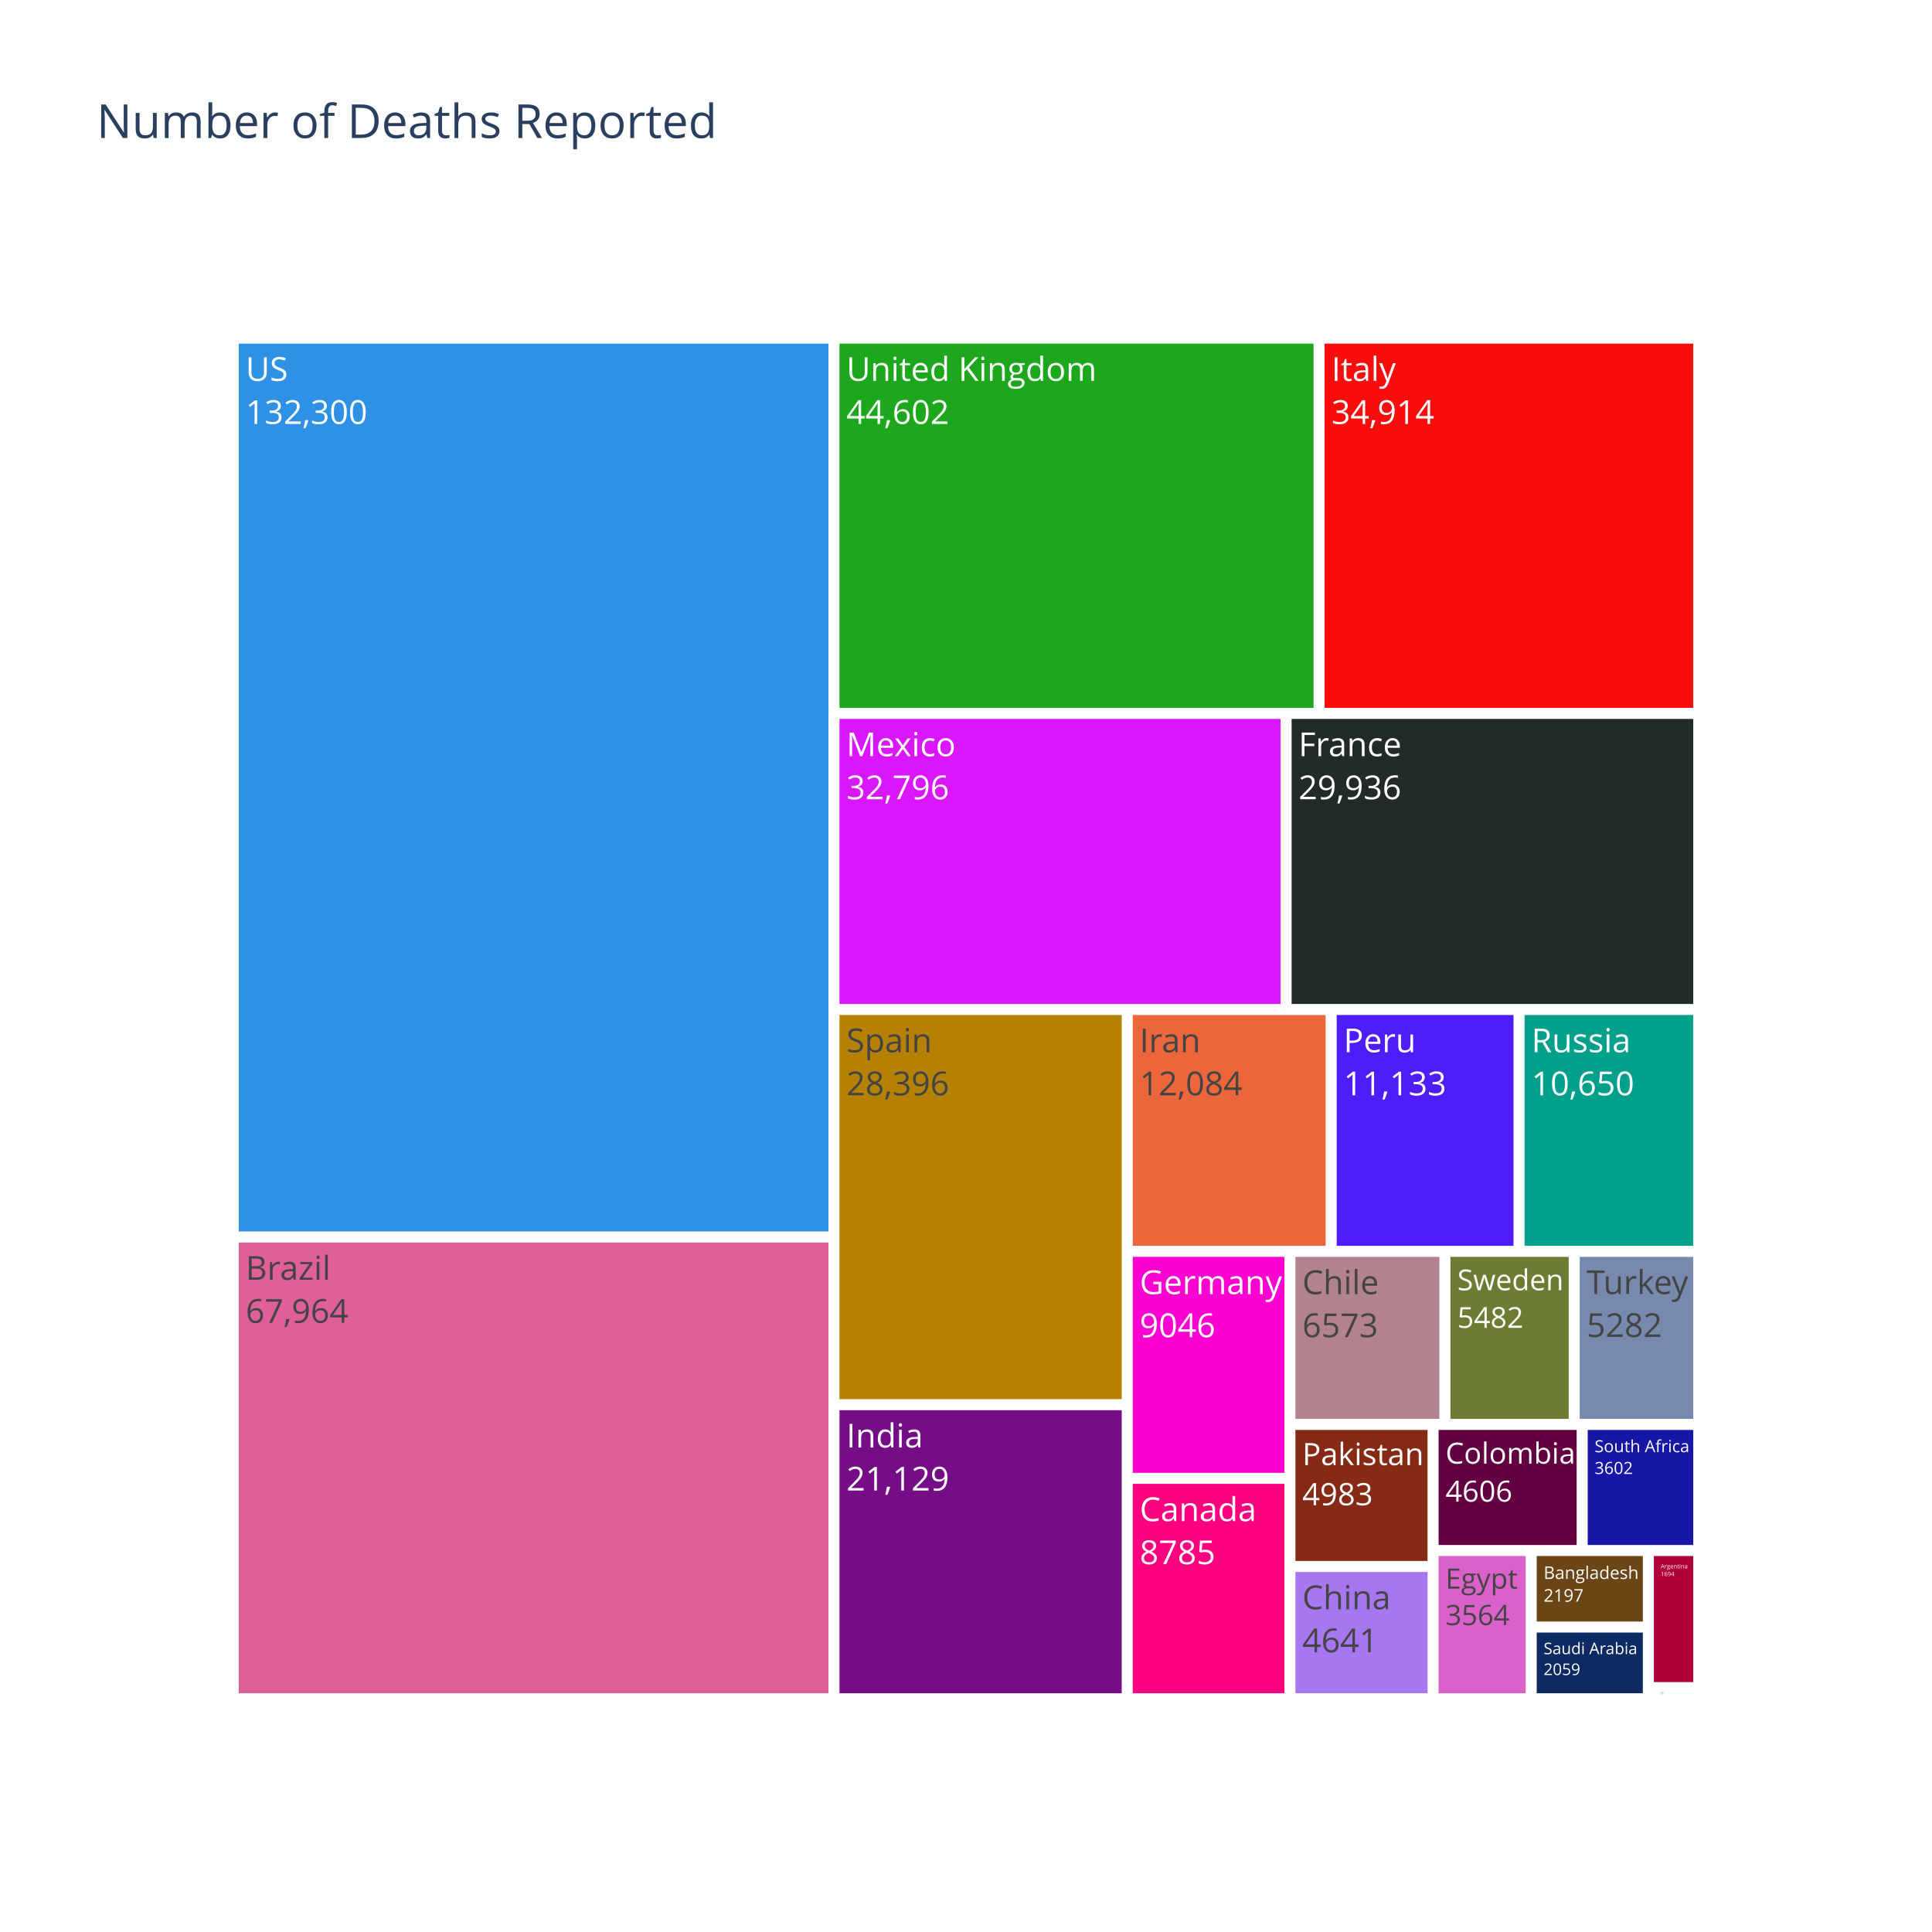
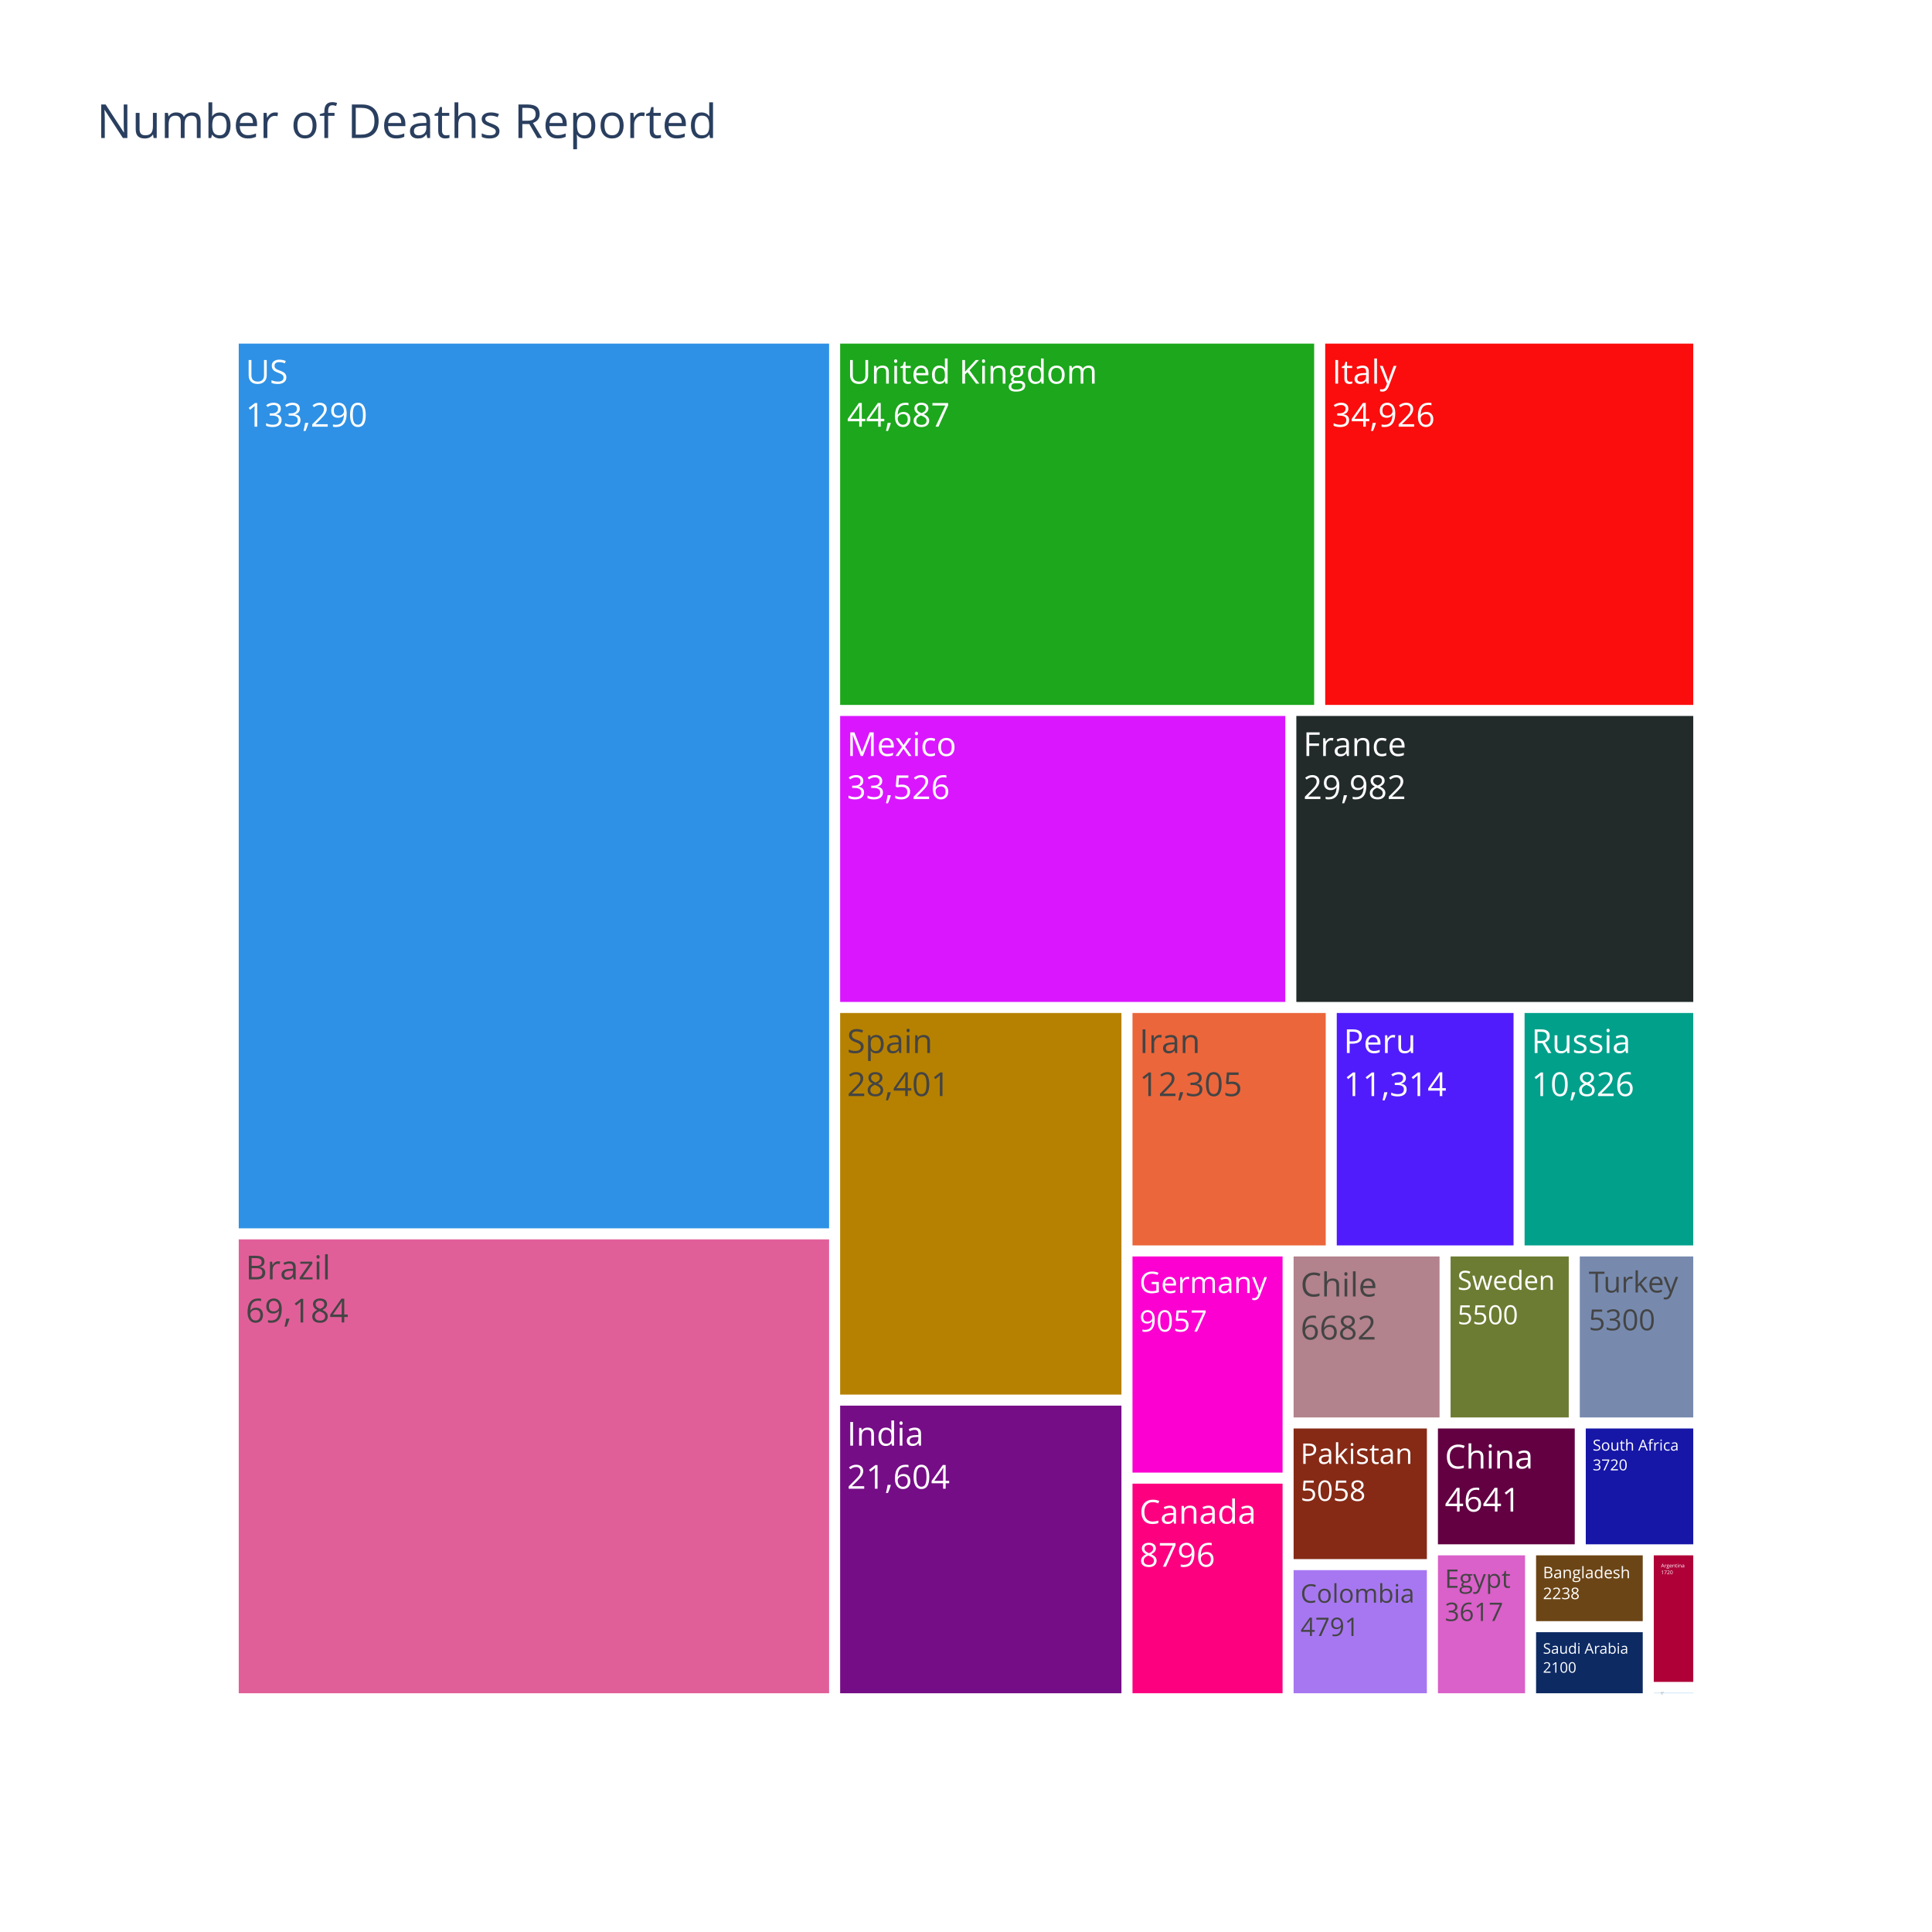
<svg xmlns="http://www.w3.org/2000/svg" class="main-svg" width="700" height="700" style="" viewBox="0 0 700 700">
  <rect x="0" y="0" width="700" height="700" style="fill: rgb(255, 255, 255); fill-opacity: 1;" />
-   <defs id="defs-724d19">
+   <defs id="defs-27981d">
    <g class="clips" />
    <g class="gradients" />
  </defs>
  <g class="bglayer" />
  <g class="layer-below">
    <g class="imagelayer" />
    <g class="shapelayer" />
  </g>
  <g class="cartesianlayer" />
  <g class="polarlayer" />
  <g class="ternarylayer" />
  <g class="geolayer" />
  <g class="funnelarealayer" />
  <g class="pielayer" />
  <g class="treemaplayer">
    <g class="trace treemap" style="opacity: 1;">
      <g class="slice cursor-pointer">
        <path class="surface" d="M80,100L620,100L620,620L80,620Z" style="pointer-events: all; stroke-width: 0; fill: rgb(0, 0, 0); fill-opacity: 0; stroke: rgb(0, 0, 0); stroke-opacity: 0; opacity: 0;" />
        <g class="slicetext">
-           <text data-notex="1" class="slicetext" text-anchor="start" x="0" y="0" style="font-family: 'Open Sans', verdana, arial, sans-serif; font-size: 12px; fill: rgb(42, 63, 95); fill-opacity: 1; white-space: pre;" transform="translate(86,114)"> </text>
-         </g>
-       </g>
-       <g class="slice cursor-pointer">
-         <path class="surface" d="M86,124L300.662,124L300.662,446.69L86,446.69Z" style="pointer-events: all; stroke-width: 1; fill: rgb(46, 145, 229); fill-opacity: 1; stroke: rgb(255, 255, 255); stroke-opacity: 1; opacity: 1;" />
-         <g class="slicetext">
-           <text data-notex="1" class="slicetext" text-anchor="start" x="0" y="0" style="font-family: 'Open Sans', verdana, arial, sans-serif; font-size: 12px; fill: rgb(255, 255, 255); fill-opacity: 1; white-space: pre;" transform="translate(89,138)">
+           <text data-notex="1" class="slicetext" text-anchor="start" x="0" y="0" style="font-family: 'Open Sans', verdana, arial, sans-serif; font-size: 12px; fill: rgb(42, 63, 95); fill-opacity: 1; white-space: pre;" transform="translate(86,115)"> </text>
+         </g>
+       </g>
+       <g class="slice cursor-pointer">
+         <path class="surface" d="M86,124L300.901,124L300.901,445.545L86,445.545Z" style="pointer-events: all; stroke-width: 1; fill: rgb(46, 145, 229); fill-opacity: 1; stroke: rgb(255, 255, 255); stroke-opacity: 1; opacity: 1;" />
+         <g class="slicetext">
+           <text data-notex="1" class="slicetext" text-anchor="start" x="0" y="0" style="font-family: 'Open Sans', verdana, arial, sans-serif; font-size: 12px; fill: rgb(255, 255, 255); fill-opacity: 1; white-space: pre;" transform="translate(89,139)">
            <tspan class="line" dy="0em" x="0" y="0">US</tspan>
-             <tspan class="line" dy="1.3em" x="0" y="0">132,300</tspan>
-           </text>
-         </g>
-       </g>
-       <g class="slice cursor-pointer">
-         <path class="surface" d="M86,449.69L300.662,449.69L300.662,614L86,614Z" style="pointer-events: all; stroke-width: 1; fill: rgb(225, 95, 153); fill-opacity: 1; stroke: rgb(255, 255, 255); stroke-opacity: 1; opacity: 1;" />
-         <g class="slicetext">
-           <text data-notex="1" class="slicetext" text-anchor="start" x="0" y="0" style="font-family: 'Open Sans', verdana, arial, sans-serif; font-size: 12px; fill: rgb(68, 68, 68); fill-opacity: 1; white-space: pre;" transform="translate(89,463.6896)">
+             <tspan class="line" dy="1.3em" x="0" y="0">133,290</tspan>
+           </text>
+         </g>
+       </g>
+       <g class="slice cursor-pointer">
+         <path class="surface" d="M86,448.545L300.901,448.545L300.901,614L86,614Z" style="pointer-events: all; stroke-width: 1; fill: rgb(225, 95, 153); fill-opacity: 1; stroke: rgb(255, 255, 255); stroke-opacity: 1; opacity: 1;" />
+         <g class="slicetext">
+           <text data-notex="1" class="slicetext" text-anchor="start" x="0" y="0" style="font-family: 'Open Sans', verdana, arial, sans-serif; font-size: 12px; fill: rgb(68, 68, 68); fill-opacity: 1; white-space: pre;" transform="translate(89,463.5452)">
            <tspan class="line" dy="0em" x="0" y="0">Brazil</tspan>
-             <tspan class="line" dy="1.3em" x="0" y="0">67,964</tspan>
-           </text>
-         </g>
-       </g>
-       <g class="slice cursor-pointer">
-         <path class="surface" d="M303.662,124L476.419,124L476.419,256.978L303.662,256.978Z" style="pointer-events: all; stroke-width: 1; fill: rgb(28, 167, 28); fill-opacity: 1; stroke: rgb(255, 255, 255); stroke-opacity: 1; opacity: 1;" />
-         <g class="slicetext">
-           <text data-notex="1" class="slicetext" text-anchor="start" x="0" y="0" style="font-family: 'Open Sans', verdana, arial, sans-serif; font-size: 12px; fill: rgb(255, 255, 255); fill-opacity: 1; white-space: pre;" transform="translate(306.6622,138)">
+             <tspan class="line" dy="1.3em" x="0" y="0">69,184</tspan>
+           </text>
+         </g>
+       </g>
+       <g class="slice cursor-pointer">
+         <path class="surface" d="M303.901,124L476.644,124L476.644,255.908L303.901,255.908Z" style="pointer-events: all; stroke-width: 1; fill: rgb(28, 167, 28); fill-opacity: 1; stroke: rgb(255, 255, 255); stroke-opacity: 1; opacity: 1;" />
+         <g class="slicetext">
+           <text data-notex="1" class="slicetext" text-anchor="start" x="0" y="0" style="font-family: 'Open Sans', verdana, arial, sans-serif; font-size: 12px; fill: rgb(255, 255, 255); fill-opacity: 1; white-space: pre;" transform="translate(306.9006,139)">
            <tspan class="line" dy="0em" x="0" y="0">United Kingdom</tspan>
-             <tspan class="line" dy="1.3em" x="0" y="0">44,602</tspan>
-           </text>
-         </g>
-       </g>
-       <g class="slice cursor-pointer">
-         <path class="surface" d="M479.419,124L614,124L614,256.978L479.419,256.978Z" style="pointer-events: all; stroke-width: 1; fill: rgb(251, 13, 13); fill-opacity: 1; stroke: rgb(255, 255, 255); stroke-opacity: 1; opacity: 1;" />
-         <g class="slicetext">
-           <text data-notex="1" class="slicetext" text-anchor="start" x="0" y="0" style="font-family: 'Open Sans', verdana, arial, sans-serif; font-size: 12px; fill: rgb(255, 255, 255); fill-opacity: 1; white-space: pre;" transform="translate(482.4192,138)">
+             <tspan class="line" dy="1.3em" x="0" y="0">44,687</tspan>
+           </text>
+         </g>
+       </g>
+       <g class="slice cursor-pointer">
+         <path class="surface" d="M479.644,124L614,124L614,255.908L479.644,255.908Z" style="pointer-events: all; stroke-width: 1; fill: rgb(251, 13, 13); fill-opacity: 1; stroke: rgb(255, 255, 255); stroke-opacity: 1; opacity: 1;" />
+         <g class="slicetext">
+           <text data-notex="1" class="slicetext" text-anchor="start" x="0" y="0" style="font-family: 'Open Sans', verdana, arial, sans-serif; font-size: 12px; fill: rgb(255, 255, 255); fill-opacity: 1; white-space: pre;" transform="translate(482.6442,139)">
            <tspan class="line" dy="0em" x="0" y="0">Italy</tspan>
-             <tspan class="line" dy="1.3em" x="0" y="0">34,914</tspan>
-           </text>
-         </g>
-       </g>
-       <g class="slice cursor-pointer">
-         <path class="surface" d="M303.662,259.978L464.474,259.978L464.474,364.254L303.662,364.254Z" style="pointer-events: all; stroke-width: 1; fill: rgb(218, 22, 255); fill-opacity: 1; stroke: rgb(255, 255, 255); stroke-opacity: 1; opacity: 1;" />
-         <g class="slicetext">
-           <text data-notex="1" class="slicetext" text-anchor="start" x="0" y="0" style="font-family: 'Open Sans', verdana, arial, sans-serif; font-size: 12px; fill: rgb(255, 255, 255); fill-opacity: 1; white-space: pre;" transform="translate(306.6622,273.9781)">
+             <tspan class="line" dy="1.3em" x="0" y="0">34,926</tspan>
+           </text>
+         </g>
+       </g>
+       <g class="slice cursor-pointer">
+         <path class="surface" d="M303.901,258.908L466.186,258.908L466.186,363.525L303.901,363.525Z" style="pointer-events: all; stroke-width: 1; fill: rgb(218, 22, 255); fill-opacity: 1; stroke: rgb(255, 255, 255); stroke-opacity: 1; opacity: 1;" />
+         <g class="slicetext">
+           <text data-notex="1" class="slicetext" text-anchor="start" x="0" y="0" style="font-family: 'Open Sans', verdana, arial, sans-serif; font-size: 12px; fill: rgb(255, 255, 255); fill-opacity: 1; white-space: pre;" transform="translate(306.9006,273.9081)">
            <tspan class="line" dy="0em" x="0" y="0">Mexico</tspan>
-             <tspan class="line" dy="1.3em" x="0" y="0">32,796</tspan>
-           </text>
-         </g>
-       </g>
-       <g class="slice cursor-pointer">
-         <path class="surface" d="M467.474,259.978L614,259.978L614,364.254L467.474,364.254Z" style="pointer-events: all; stroke-width: 1; fill: rgb(34, 42, 42); fill-opacity: 1; stroke: rgb(255, 255, 255); stroke-opacity: 1; opacity: 1;" />
-         <g class="slicetext">
-           <text data-notex="1" class="slicetext" text-anchor="start" x="0" y="0" style="font-family: 'Open Sans', verdana, arial, sans-serif; font-size: 12px; fill: rgb(255, 255, 255); fill-opacity: 1; white-space: pre;" transform="translate(470.4738,273.9781)">
+             <tspan class="line" dy="1.3em" x="0" y="0">33,526</tspan>
+           </text>
+         </g>
+       </g>
+       <g class="slice cursor-pointer">
+         <path class="surface" d="M469.186,258.908L614,258.908L614,363.525L469.186,363.525Z" style="pointer-events: all; stroke-width: 1; fill: rgb(34, 42, 42); fill-opacity: 1; stroke: rgb(255, 255, 255); stroke-opacity: 1; opacity: 1;" />
+         <g class="slicetext">
+           <text data-notex="1" class="slicetext" text-anchor="start" x="0" y="0" style="font-family: 'Open Sans', verdana, arial, sans-serif; font-size: 12px; fill: rgb(255, 255, 255); fill-opacity: 1; white-space: pre;" transform="translate(472.1864,273.9081)">
            <tspan class="line" dy="0em" x="0" y="0">France</tspan>
-             <tspan class="line" dy="1.3em" x="0" y="0">29,936</tspan>
-           </text>
-         </g>
-       </g>
-       <g class="slice cursor-pointer">
-         <path class="surface" d="M303.662,367.254L406.918,367.254L406.918,507.45L303.662,507.45Z" style="pointer-events: all; stroke-width: 1; fill: rgb(182, 129, 0); fill-opacity: 1; stroke: rgb(255, 255, 255); stroke-opacity: 1; opacity: 1;" />
-         <g class="slicetext">
-           <text data-notex="1" class="slicetext" text-anchor="start" x="0" y="0" style="font-family: 'Open Sans', verdana, arial, sans-serif; font-size: 12px; fill: rgb(68, 68, 68); fill-opacity: 1; white-space: pre;" transform="translate(306.6622,381.2543)">
+             <tspan class="line" dy="1.3em" x="0" y="0">29,982</tspan>
+           </text>
+         </g>
+       </g>
+       <g class="slice cursor-pointer">
+         <path class="surface" d="M303.901,366.525L406.823,366.525L406.823,505.786L303.901,505.786Z" style="pointer-events: all; stroke-width: 1; fill: rgb(182, 129, 0); fill-opacity: 1; stroke: rgb(255, 255, 255); stroke-opacity: 1; opacity: 1;" />
+         <g class="slicetext">
+           <text data-notex="1" class="slicetext" text-anchor="start" x="0" y="0" style="font-family: 'Open Sans', verdana, arial, sans-serif; font-size: 12px; fill: rgb(68, 68, 68); fill-opacity: 1; white-space: pre;" transform="translate(306.9006,381.5254)">
            <tspan class="line" dy="0em" x="0" y="0">Spain</tspan>
-             <tspan class="line" dy="1.3em" x="0" y="0">28,396</tspan>
-           </text>
-         </g>
-       </g>
-       <g class="slice cursor-pointer">
-         <path class="surface" d="M303.662,510.45L406.918,510.45L406.918,614L303.662,614Z" style="pointer-events: all; stroke-width: 1; fill: rgb(117, 13, 134); fill-opacity: 1; stroke: rgb(255, 255, 255); stroke-opacity: 1; opacity: 1;" />
-         <g class="slicetext">
-           <text data-notex="1" class="slicetext" text-anchor="start" x="0" y="0" style="font-family: 'Open Sans', verdana, arial, sans-serif; font-size: 12px; fill: rgb(255, 255, 255); fill-opacity: 1; white-space: pre;" transform="translate(306.6622,524.4502)">
+             <tspan class="line" dy="1.3em" x="0" y="0">28,401</tspan>
+           </text>
+         </g>
+       </g>
+       <g class="slice cursor-pointer">
+         <path class="surface" d="M303.901,508.786L406.823,508.786L406.823,614L303.901,614Z" style="pointer-events: all; stroke-width: 1; fill: rgb(117, 13, 134); fill-opacity: 1; stroke: rgb(255, 255, 255); stroke-opacity: 1; opacity: 1;" />
+         <g class="slicetext">
+           <text data-notex="1" class="slicetext" text-anchor="start" x="0" y="0" style="font-family: 'Open Sans', verdana, arial, sans-serif; font-size: 12px; fill: rgb(255, 255, 255); fill-opacity: 1; white-space: pre;" transform="translate(306.9006,523.7858)">
            <tspan class="line" dy="0em" x="0" y="0">India</tspan>
-             <tspan class="line" dy="1.3em" x="0" y="0">21,129</tspan>
-           </text>
-         </g>
-       </g>
-       <g class="slice cursor-pointer">
-         <path class="surface" d="M409.918,367.254L480.807,367.254L480.807,451.886L409.918,451.886Z" style="pointer-events: all; stroke-width: 1; fill: rgb(235, 102, 59); fill-opacity: 1; stroke: rgb(255, 255, 255); stroke-opacity: 1; opacity: 1;" />
-         <g class="slicetext">
-           <text data-notex="1" class="slicetext" text-anchor="start" x="0" y="0" style="font-family: 'Open Sans', verdana, arial, sans-serif; font-size: 12px; fill: rgb(68, 68, 68); fill-opacity: 1; white-space: pre;" transform="translate(412.9182,381.2543)">
+             <tspan class="line" dy="1.3em" x="0" y="0">21,604</tspan>
+           </text>
+         </g>
+       </g>
+       <g class="slice cursor-pointer">
+         <path class="surface" d="M409.823,366.525L480.834,366.525L480.834,451.736L409.823,451.736Z" style="pointer-events: all; stroke-width: 1; fill: rgb(235, 102, 59); fill-opacity: 1; stroke: rgb(255, 255, 255); stroke-opacity: 1; opacity: 1;" />
+         <g class="slicetext">
+           <text data-notex="1" class="slicetext" text-anchor="start" x="0" y="0" style="font-family: 'Open Sans', verdana, arial, sans-serif; font-size: 12px; fill: rgb(68, 68, 68); fill-opacity: 1; white-space: pre;" transform="translate(412.8226,381.5254)">
            <tspan class="line" dy="0em" x="0" y="0">Iran</tspan>
-             <tspan class="line" dy="1.3em" x="0" y="0">12,084</tspan>
-           </text>
-         </g>
-       </g>
-       <g class="slice cursor-pointer">
-         <path class="surface" d="M483.807,367.254L548.88,367.254L548.88,451.886L483.807,451.886Z" style="pointer-events: all; stroke-width: 1; fill: rgb(81, 28, 251); fill-opacity: 1; stroke: rgb(255, 255, 255); stroke-opacity: 1; opacity: 1;" />
-         <g class="slicetext">
-           <text data-notex="1" class="slicetext" text-anchor="start" x="0" y="0" style="font-family: 'Open Sans', verdana, arial, sans-serif; font-size: 12px; fill: rgb(255, 255, 255); fill-opacity: 1; white-space: pre;" transform="translate(486.8066,381.2543)">
+             <tspan class="line" dy="1.3em" x="0" y="0">12,305</tspan>
+           </text>
+         </g>
+       </g>
+       <g class="slice cursor-pointer">
+         <path class="surface" d="M483.834,366.525L548.885,366.525L548.885,451.736L483.834,451.736Z" style="pointer-events: all; stroke-width: 1; fill: rgb(81, 28, 251); fill-opacity: 1; stroke: rgb(255, 255, 255); stroke-opacity: 1; opacity: 1;" />
+         <g class="slicetext">
+           <text data-notex="1" class="slicetext" text-anchor="start" x="0" y="0" style="font-family: 'Open Sans', verdana, arial, sans-serif; font-size: 12px; fill: rgb(255, 255, 255); fill-opacity: 1; white-space: pre;" transform="translate(486.8338,381.5254)">
            <tspan class="line" dy="0em" x="0" y="0">Peru</tspan>
-             <tspan class="line" dy="1.3em" x="0" y="0">11,133</tspan>
-           </text>
-         </g>
-       </g>
-       <g class="slice cursor-pointer">
-         <path class="surface" d="M551.88,367.254L614,367.254L614,451.886L551.88,451.886Z" style="pointer-events: all; stroke-width: 1; fill: rgb(0, 160, 139); fill-opacity: 1; stroke: rgb(255, 255, 255); stroke-opacity: 1; opacity: 1;" />
-         <g class="slicetext">
-           <text data-notex="1" class="slicetext" text-anchor="start" x="0" y="0" style="font-family: 'Open Sans', verdana, arial, sans-serif; font-size: 12px; fill: rgb(255, 255, 255); fill-opacity: 1; white-space: pre;" transform="translate(554.8799,381.2543)">
+             <tspan class="line" dy="1.3em" x="0" y="0">11,314</tspan>
+           </text>
+         </g>
+       </g>
+       <g class="slice cursor-pointer">
+         <path class="surface" d="M551.885,366.525L614,366.525L614,451.736L551.885,451.736Z" style="pointer-events: all; stroke-width: 1; fill: rgb(0, 160, 139); fill-opacity: 1; stroke: rgb(255, 255, 255); stroke-opacity: 1; opacity: 1;" />
+         <g class="slicetext">
+           <text data-notex="1" class="slicetext" text-anchor="start" x="0" y="0" style="font-family: 'Open Sans', verdana, arial, sans-serif; font-size: 12px; fill: rgb(255, 255, 255); fill-opacity: 1; white-space: pre;" transform="translate(554.8845,381.5254)">
            <tspan class="line" dy="0em" x="0" y="0">Russia</tspan>
-             <tspan class="line" dy="1.3em" x="0" y="0">10,650</tspan>
-           </text>
-         </g>
-       </g>
-       <g class="slice cursor-pointer">
-         <path class="surface" d="M409.918,454.886L465.855,454.886L465.855,534.13L409.918,534.13Z" style="pointer-events: all; stroke-width: 1; fill: rgb(251, 0, 209); fill-opacity: 1; stroke: rgb(255, 255, 255); stroke-opacity: 1; opacity: 1;" />
-         <g class="slicetext">
-           <text data-notex="1" class="slicetext" text-anchor="start" x="0" y="0" style="font-family: 'Open Sans', verdana, arial, sans-serif; font-size: 12px; fill: rgb(255, 255, 255); fill-opacity: 1; white-space: pre;" transform="translate(412.9182,468.8861)">
+             <tspan class="line" dy="1.3em" x="0" y="0">10,826</tspan>
+           </text>
+         </g>
+       </g>
+       <g class="slice cursor-pointer">
+         <path class="surface" d="M409.823,454.736L465.197,454.736L465.197,534.054L409.823,534.054Z" style="pointer-events: all; stroke-width: 1; fill: rgb(251, 0, 209); fill-opacity: 1; stroke: rgb(255, 255, 255); stroke-opacity: 1; opacity: 1;" />
+         <g class="slicetext">
+           <text data-notex="1" class="slicetext" text-anchor="start" x="0" y="0" style="font-family: 'Open Sans', verdana, arial, sans-serif; font-size: 12px; fill: rgb(255, 255, 255); fill-opacity: 1; white-space: pre;" transform="translate(412.8226,468.481)scale(0.8954326)">
            <tspan class="line" dy="0em" x="0" y="0">Germany</tspan>
-             <tspan class="line" dy="1.3em" x="0" y="0">9046</tspan>
-           </text>
-         </g>
-       </g>
-       <g class="slice cursor-pointer">
-         <path class="surface" d="M409.918,537.13L465.855,537.13L465.855,614L409.918,614Z" style="pointer-events: all; stroke-width: 1; fill: rgb(252, 0, 128); fill-opacity: 1; stroke: rgb(255, 255, 255); stroke-opacity: 1; opacity: 1;" />
-         <g class="slicetext">
-           <text data-notex="1" class="slicetext" text-anchor="start" x="0" y="0" style="font-family: 'Open Sans', verdana, arial, sans-serif; font-size: 12px; fill: rgb(255, 255, 255); fill-opacity: 1; white-space: pre;" transform="translate(412.9182,551.1295)">
+             <tspan class="line" dy="1.3em" x="0" y="0">9057</tspan>
+           </text>
+         </g>
+       </g>
+       <g class="slice cursor-pointer">
+         <path class="surface" d="M409.823,537.054L465.197,537.054L465.197,614L409.823,614Z" style="pointer-events: all; stroke-width: 1; fill: rgb(252, 0, 128); fill-opacity: 1; stroke: rgb(255, 255, 255); stroke-opacity: 1; opacity: 1;" />
+         <g class="slicetext">
+           <text data-notex="1" class="slicetext" text-anchor="start" x="0" y="0" style="font-family: 'Open Sans', verdana, arial, sans-serif; font-size: 12px; fill: rgb(255, 255, 255); fill-opacity: 1; white-space: pre;" transform="translate(412.8226,552.054)">
            <tspan class="line" dy="0em" x="0" y="0">Canada</tspan>
-             <tspan class="line" dy="1.3em" x="0" y="0">8785</tspan>
-           </text>
-         </g>
-       </g>
-       <g class="slice cursor-pointer">
-         <path class="surface" d="M468.855,454.886L522.021,454.886L522.021,514.593L468.855,514.593Z" style="pointer-events: all; stroke-width: 1; fill: rgb(178, 130, 141); fill-opacity: 1; stroke: rgb(255, 255, 255); stroke-opacity: 1; opacity: 1;" />
-         <g class="slicetext">
-           <text data-notex="1" class="slicetext" text-anchor="start" x="0" y="0" style="font-family: 'Open Sans', verdana, arial, sans-serif; font-size: 12px; fill: rgb(68, 68, 68); fill-opacity: 1; white-space: pre;" transform="translate(471.8545,468.8861)">
+             <tspan class="line" dy="1.3em" x="0" y="0">8796</tspan>
+           </text>
+         </g>
+       </g>
+       <g class="slice cursor-pointer">
+         <path class="surface" d="M468.197,454.736L522.073,454.736L522.073,514.069L468.197,514.069Z" style="pointer-events: all; stroke-width: 1; fill: rgb(178, 130, 141); fill-opacity: 1; stroke: rgb(255, 255, 255); stroke-opacity: 1; opacity: 1;" />
+         <g class="slicetext">
+           <text data-notex="1" class="slicetext" text-anchor="start" x="0" y="0" style="font-family: 'Open Sans', verdana, arial, sans-serif; font-size: 12px; fill: rgb(68, 68, 68); fill-opacity: 1; white-space: pre;" transform="translate(471.1973,469.7359)">
            <tspan class="line" dy="0em" x="0" y="0">Chile</tspan>
-             <tspan class="line" dy="1.3em" x="0" y="0">6573</tspan>
-           </text>
-         </g>
-       </g>
-       <g class="slice cursor-pointer">
-         <path class="surface" d="M525.021,454.886L568.865,454.886L568.865,514.593L525.021,514.593Z" style="pointer-events: all; stroke-width: 1; fill: rgb(108, 124, 50); fill-opacity: 1; stroke: rgb(255, 255, 255); stroke-opacity: 1; opacity: 1;" />
-         <g class="slicetext">
-           <text data-notex="1" class="slicetext" text-anchor="start" x="0" y="0" style="font-family: 'Open Sans', verdana, arial, sans-serif; font-size: 12px; fill: rgb(255, 255, 255); fill-opacity: 1; white-space: pre;" transform="translate(528.0211,467.4834)scale(0.8724831)">
+             <tspan class="line" dy="1.3em" x="0" y="0">6682</tspan>
+           </text>
+         </g>
+       </g>
+       <g class="slice cursor-pointer">
+         <path class="surface" d="M525.073,454.736L568.888,454.736L568.888,514.069L525.073,514.069Z" style="pointer-events: all; stroke-width: 1; fill: rgb(108, 124, 50); fill-opacity: 1; stroke: rgb(255, 255, 255); stroke-opacity: 1; opacity: 1;" />
+         <g class="slicetext">
+           <text data-notex="1" class="slicetext" text-anchor="start" x="0" y="0" style="font-family: 'Open Sans', verdana, arial, sans-serif; font-size: 12px; fill: rgb(255, 255, 255); fill-opacity: 1; white-space: pre;" transform="translate(528.0729,467.3332)scale(0.7997826)">
            <tspan class="line" dy="0em" x="0" y="0">Sweden</tspan>
-             <tspan class="line" dy="1.3em" x="0" y="0">5482</tspan>
-           </text>
-         </g>
-       </g>
-       <g class="slice cursor-pointer">
-         <path class="surface" d="M571.865,454.886L614,454.886L614,514.593L571.865,514.593Z" style="pointer-events: all; stroke-width: 1; fill: rgb(119, 138, 174); fill-opacity: 1; stroke: rgb(255, 255, 255); stroke-opacity: 1; opacity: 1;" />
-         <g class="slicetext">
-           <text data-notex="1" class="slicetext" text-anchor="start" x="0" y="0" style="font-family: 'Open Sans', verdana, arial, sans-serif; font-size: 12px; fill: rgb(68, 68, 68); fill-opacity: 1; white-space: pre;" transform="translate(574.8651,468.8559)scale(0.9972559)">
+             <tspan class="line" dy="1.3em" x="0" y="0">5500</tspan>
+           </text>
+         </g>
+       </g>
+       <g class="slice cursor-pointer">
+         <path class="surface" d="M571.888,454.736L614,454.736L614,514.069L571.888,514.069Z" style="pointer-events: all; stroke-width: 1; fill: rgb(119, 138, 174); fill-opacity: 1; stroke: rgb(255, 255, 255); stroke-opacity: 1; opacity: 1;" />
+         <g class="slicetext">
+           <text data-notex="1" class="slicetext" text-anchor="start" x="0" y="0" style="font-family: 'Open Sans', verdana, arial, sans-serif; font-size: 12px; fill: rgb(68, 68, 68); fill-opacity: 1; white-space: pre;" transform="translate(575.6016,468.2812)scale(0.87878)">
            <tspan class="line" dy="0em" x="0" y="0">Turkey</tspan>
-             <tspan class="line" dy="1.3em" x="0" y="0">5282</tspan>
-           </text>
-         </g>
-       </g>
-       <g class="slice cursor-pointer">
-         <path class="surface" d="M468.855,517.593L517.73,517.593L517.73,566.063L468.855,566.063Z" style="pointer-events: all; stroke-width: 1; fill: rgb(134, 42, 22); fill-opacity: 1; stroke: rgb(255, 255, 255); stroke-opacity: 1; opacity: 1;" />
-         <g class="slicetext">
-           <text data-notex="1" class="slicetext" text-anchor="start" x="0" y="0" style="font-family: 'Open Sans', verdana, arial, sans-serif; font-size: 12px; fill: rgb(255, 255, 255); fill-opacity: 1; white-space: pre;" transform="translate(471.8545,530.8386)scale(0.9314481)">
+             <tspan class="line" dy="1.3em" x="0" y="0">5300</tspan>
+           </text>
+         </g>
+       </g>
+       <g class="slice cursor-pointer">
+         <path class="surface" d="M468.197,517.069L517.488,517.069L517.488,565.389L468.197,565.389Z" style="pointer-events: all; stroke-width: 1; fill: rgb(134, 42, 22); fill-opacity: 1; stroke: rgb(255, 255, 255); stroke-opacity: 1; opacity: 1;" />
+         <g class="slicetext">
+           <text data-notex="1" class="slicetext" text-anchor="start" x="0" y="0" style="font-family: 'Open Sans', verdana, arial, sans-serif; font-size: 12px; fill: rgb(255, 255, 255); fill-opacity: 1; white-space: pre;" transform="translate(471.1973,530.3907)scale(0.8601738)">
            <tspan class="line" dy="0em" x="0" y="0">Pakistan</tspan>
-             <tspan class="line" dy="1.3em" x="0" y="0">4983</tspan>
-           </text>
-         </g>
-       </g>
-       <g class="slice cursor-pointer">
-         <path class="surface" d="M468.855,569.063L517.73,569.063L517.73,614L468.855,614Z" style="pointer-events: all; stroke-width: 1; fill: rgb(167, 119, 241); fill-opacity: 1; stroke: rgb(255, 255, 255); stroke-opacity: 1; opacity: 1;" />
-         <g class="slicetext">
-           <text data-notex="1" class="slicetext" text-anchor="start" x="0" y="0" style="font-family: 'Open Sans', verdana, arial, sans-serif; font-size: 12px; fill: rgb(68, 68, 68); fill-opacity: 1; white-space: pre;" transform="translate(471.8545,583.0626)">
+             <tspan class="line" dy="1.3em" x="0" y="0">5058</tspan>
+           </text>
+         </g>
+       </g>
+       <g class="slice cursor-pointer">
+         <path class="surface" d="M468.197,568.389L517.488,568.389L517.488,614L468.197,614Z" style="pointer-events: all; stroke-width: 1; fill: rgb(167, 119, 241); fill-opacity: 1; stroke: rgb(255, 255, 255); stroke-opacity: 1; opacity: 1;" />
+         <g class="slicetext">
+           <text data-notex="1" class="slicetext" text-anchor="start" x="0" y="0" style="font-family: 'Open Sans', verdana, arial, sans-serif; font-size: 12px; fill: rgb(68, 68, 68); fill-opacity: 1; white-space: pre;" transform="translate(471.1973,580.6836)scale(0.7745652)">
+             <tspan class="line" dy="0em" x="0" y="0">Colombia</tspan>
+             <tspan class="line" dy="1.3em" x="0" y="0">4791</tspan>
+           </text>
+         </g>
+       </g>
+       <g class="slice cursor-pointer">
+         <path class="surface" d="M520.488,517.069L571.06,517.069L571.06,560.032L520.488,560.032Z" style="pointer-events: all; stroke-width: 1; fill: rgb(98, 0, 66); fill-opacity: 1; stroke: rgb(255, 255, 255); stroke-opacity: 1; opacity: 1;" />
+         <g class="slicetext">
+           <text data-notex="1" class="slicetext" text-anchor="start" x="0" y="0" style="font-family: 'Open Sans', verdana, arial, sans-serif; font-size: 12px; fill: rgb(255, 255, 255); fill-opacity: 1; white-space: pre;" transform="translate(523.4882,532.0686)">
            <tspan class="line" dy="0em" x="0" y="0">China</tspan>
            <tspan class="line" dy="1.3em" x="0" y="0">4641</tspan>
          </text>
        </g>
      </g>
      <g class="slice cursor-pointer">
-         <path class="surface" d="M520.73,517.593L571.753,517.593L571.753,560.278L520.73,560.278Z" style="pointer-events: all; stroke-width: 1; fill: rgb(98, 0, 66); fill-opacity: 1; stroke: rgb(255, 255, 255); stroke-opacity: 1; opacity: 1;" />
-         <g class="slicetext">
-           <text data-notex="1" class="slicetext" text-anchor="start" x="0" y="0" style="font-family: 'Open Sans', verdana, arial, sans-serif; font-size: 12px; fill: rgb(255, 255, 255); fill-opacity: 1; white-space: pre;" transform="translate(523.7302,530.3004)scale(0.8825283)">
-             <tspan class="line" dy="0em" x="0" y="0">Colombia</tspan>
-             <tspan class="line" dy="1.3em" x="0" y="0">4606</tspan>
-           </text>
-         </g>
-       </g>
-       <g class="slice cursor-pointer">
-         <path class="surface" d="M574.753,517.593L614,517.593L614,560.278L574.753,560.278Z" style="pointer-events: all; stroke-width: 1; fill: rgb(22, 22, 167); fill-opacity: 1; stroke: rgb(255, 255, 255); stroke-opacity: 1; opacity: 1;" />
-         <g class="slicetext">
-           <text data-notex="1" class="slicetext" text-anchor="start" x="0" y="0" style="font-family: 'Open Sans', verdana, arial, sans-serif; font-size: 12px; fill: rgb(255, 255, 255); fill-opacity: 1; white-space: pre;" transform="translate(577.753,526.1588)scale(0.5060192)">
+         <path class="surface" d="M574.06,517.069L614,517.069L614,560.032L574.06,560.032Z" style="pointer-events: all; stroke-width: 1; fill: rgb(22, 22, 167); fill-opacity: 1; stroke: rgb(255, 255, 255); stroke-opacity: 1; opacity: 1;" />
+         <g class="slicetext">
+           <text data-notex="1" class="slicetext" text-anchor="start" x="0" y="0" style="font-family: 'Open Sans', verdana, arial, sans-serif; font-size: 12px; fill: rgb(255, 255, 255); fill-opacity: 1; white-space: pre;" transform="translate(577.0597,525.5783)scale(0.4591374)">
            <tspan class="line" dy="0em" x="0" y="0">South Africa</tspan>
-             <tspan class="line" dy="1.3em" x="0" y="0">3602</tspan>
-           </text>
-         </g>
-       </g>
-       <g class="slice cursor-pointer">
-         <path class="surface" d="M520.73,563.278L553.278,563.278L553.278,614L520.73,614Z" style="pointer-events: all; stroke-width: 1; fill: rgb(218, 96, 202); fill-opacity: 1; stroke: rgb(255, 255, 255); stroke-opacity: 1; opacity: 1;" />
-         <g class="slicetext">
-           <text data-notex="1" class="slicetext" text-anchor="start" x="0" y="0" style="font-family: 'Open Sans', verdana, arial, sans-serif; font-size: 12px; fill: rgb(68, 68, 68); fill-opacity: 1; white-space: pre;" transform="translate(523.7302,575.5899)scale(0.8465604)">
+             <tspan class="line" dy="1.3em" x="0" y="0">3720</tspan>
+           </text>
+         </g>
+       </g>
+       <g class="slice cursor-pointer">
+         <path class="surface" d="M520.488,563.032L553.047,563.032L553.047,614L520.488,614Z" style="pointer-events: all; stroke-width: 1; fill: rgb(218, 96, 202); fill-opacity: 1; stroke: rgb(255, 255, 255); stroke-opacity: 1; opacity: 1;" />
+         <g class="slicetext">
+           <text data-notex="1" class="slicetext" text-anchor="start" x="0" y="0" style="font-family: 'Open Sans', verdana, arial, sans-serif; font-size: 12px; fill: rgb(68, 68, 68); fill-opacity: 1; white-space: pre;" transform="translate(523.4882,575.2827)scale(0.7708747)">
            <tspan class="line" dy="0em" x="0" y="0">Egypt</tspan>
-             <tspan class="line" dy="1.3em" x="0" y="0">3564</tspan>
-           </text>
-         </g>
-       </g>
-       <g class="slice cursor-pointer">
-         <path class="surface" d="M556.278,563.278L595.727,563.278L595.727,588.01L556.278,588.01Z" style="pointer-events: all; stroke-width: 1; fill: rgb(108, 69, 22); fill-opacity: 1; stroke: rgb(255, 255, 255); stroke-opacity: 1; opacity: 1;" />
-         <g class="slicetext">
-           <text data-notex="1" class="slicetext" text-anchor="start" x="0" y="0" style="font-family: 'Open Sans', verdana, arial, sans-serif; font-size: 12px; fill: rgb(255, 255, 255); fill-opacity: 1; white-space: pre;" transform="translate(559.2778,572.0821)scale(0.5276753)">
+             <tspan class="line" dy="1.3em" x="0" y="0">3617</tspan>
+           </text>
+         </g>
+       </g>
+       <g class="slice cursor-pointer">
+         <path class="surface" d="M556.047,563.032L595.695,563.032L595.695,587.875L556.047,587.875Z" style="pointer-events: all; stroke-width: 1; fill: rgb(108, 69, 22); fill-opacity: 1; stroke: rgb(255, 255, 255); stroke-opacity: 1; opacity: 1;" />
+         <g class="slicetext">
+           <text data-notex="1" class="slicetext" text-anchor="start" x="0" y="0" style="font-family: 'Open Sans', verdana, arial, sans-serif; font-size: 12px; fill: rgb(255, 255, 255); fill-opacity: 1; white-space: pre;" transform="translate(559.0473,571.8431)scale(0.4842421)">
            <tspan class="line" dy="0em" x="0" y="0">Bangladesh</tspan>
-             <tspan class="line" dy="1.3em" x="0" y="0">2197</tspan>
-           </text>
-         </g>
-       </g>
-       <g class="slice cursor-pointer">
-         <path class="surface" d="M556.278,591.01L595.727,591.01L595.727,614L556.278,614Z" style="pointer-events: all; stroke-width: 1; fill: rgb(13, 42, 99); fill-opacity: 1; stroke: rgb(255, 255, 255); stroke-opacity: 1; opacity: 1;" />
-         <g class="slicetext">
-           <text data-notex="1" class="slicetext" text-anchor="start" x="0" y="0" style="font-family: 'Open Sans', verdana, arial, sans-serif; font-size: 12px; fill: rgb(255, 255, 255); fill-opacity: 1; white-space: pre;" transform="translate(559.2778,599.3388)scale(0.4844487)">
+             <tspan class="line" dy="1.3em" x="0" y="0">2238</tspan>
+           </text>
+         </g>
+       </g>
+       <g class="slice cursor-pointer">
+         <path class="surface" d="M556.047,590.875L595.695,590.875L595.695,614L556.047,614Z" style="pointer-events: all; stroke-width: 1; fill: rgb(13, 42, 99); fill-opacity: 1; stroke: rgb(255, 255, 255); stroke-opacity: 1; opacity: 1;" />
+         <g class="slicetext">
+           <text data-notex="1" class="slicetext" text-anchor="start" x="0" y="0" style="font-family: 'Open Sans', verdana, arial, sans-serif; font-size: 12px; fill: rgb(255, 255, 255); fill-opacity: 1; white-space: pre;" transform="translate(559.0473,599.1666)scale(0.4410044)">
            <tspan class="line" dy="0em" x="0" y="0">Saudi Arabia</tspan>
-             <tspan class="line" dy="1.3em" x="0" y="0">2059</tspan>
-           </text>
-         </g>
-       </g>
-       <g class="slice cursor-pointer">
-         <path class="surface" d="M598.727,563.278L614,563.278L614,609.953L598.727,609.953Z" style="pointer-events: all; stroke-width: 1; fill: rgb(175, 0, 56); fill-opacity: 1; stroke: rgb(255, 255, 255); stroke-opacity: 1; opacity: 1;" />
-         <g class="slicetext">
-           <text data-notex="1" class="slicetext" text-anchor="start" x="0" y="0" style="font-family: 'Open Sans', verdana, arial, sans-serif; font-size: 12px; fill: rgb(255, 255, 255); fill-opacity: 1; white-space: pre;" transform="translate(601.7275,568.2505)scale(0.1793413)">
+             <tspan class="line" dy="1.3em" x="0" y="0">2100</tspan>
+           </text>
+         </g>
+       </g>
+       <g class="slice cursor-pointer">
+         <path class="surface" d="M598.695,563.032L614,563.032L614,609.884L598.695,609.884Z" style="pointer-events: all; stroke-width: 1; fill: rgb(175, 0, 56); fill-opacity: 1; stroke: rgb(255, 255, 255); stroke-opacity: 1; opacity: 1;" />
+         <g class="slicetext">
+           <text data-notex="1" class="slicetext" text-anchor="start" x="0" y="0" style="font-family: 'Open Sans', verdana, arial, sans-serif; font-size: 12px; fill: rgb(255, 255, 255); fill-opacity: 1; white-space: pre;" transform="translate(601.8223,567.9189)scale(0.1572204)">
            <tspan class="line" dy="0em" x="0" y="0">Argentina</tspan>
-             <tspan class="line" dy="1.3em" x="0" y="0">1694</tspan>
-           </text>
-         </g>
-       </g>
-       <g class="slice cursor-pointer">
-         <path class="surface" d="M598.727,612.953L614,612.953L614,614L598.727,614Z" style="pointer-events: all; stroke-width: 1; fill: rgb(137, 193, 240); fill-opacity: 1; stroke: rgb(255, 255, 255); stroke-opacity: 1; opacity: 1;" />
-         <g class="slicetext">
-           <text data-notex="1" class="slicetext" text-anchor="start" x="0" y="0" style="font-family: 'Open Sans', verdana, arial, sans-serif; font-size: 12px; fill: rgb(68, 68, 68); fill-opacity: 1; white-space: pre;" transform="translate(601.7275,613.3421)scale(0.0353525)">
+             <tspan class="line" dy="1.3em" x="0" y="0">1720</tspan>
+           </text>
+         </g>
+       </g>
+       <g class="slice cursor-pointer">
+         <path class="surface" d="M598.695,612.884L614,612.884L614,614L598.695,614Z" style="pointer-events: all; stroke-width: 1; fill: rgb(137, 193, 240); fill-opacity: 1; stroke: rgb(255, 255, 255); stroke-opacity: 1; opacity: 1;" />
+         <g class="slicetext">
+           <text data-notex="1" class="slicetext" text-anchor="start" x="0" y="0" style="font-family: 'Open Sans', verdana, arial, sans-serif; font-size: 12px; fill: rgb(68, 68, 68); fill-opacity: 1; white-space: pre;" transform="translate(601.6945,613.3306)scale(0.03718985)">
            <tspan class="line" dy="0em" x="0" y="0">Qatar</tspan>
-             <tspan class="line" dy="1.3em" x="0" y="0">138</tspan>
+             <tspan class="line" dy="1.3em" x="0" y="0">142</tspan>
          </text>
        </g>
      </g>
    </g>
  </g>
  <g class="sunburstlayer" />
  <g class="glimages" />
-   <defs id="topdefs-724d19">
+   <defs id="topdefs-27981d">
    <g class="clips" />
  </defs>
  <g class="layer-above">
    <g class="imagelayer" />
    <g class="shapelayer" />
  </g>
  <g class="infolayer">
    <g class="g-gtitle">
      <text class="gtitle" x="35" y="50" text-anchor="start" dy="0em" style="font-family: 'Open Sans', verdana, arial, sans-serif; font-size: 17px; fill: rgb(42, 63, 95); opacity: 1; font-weight: normal; white-space: pre;">Number of Deaths Reported</text>
    </g>
  </g>
</svg>
